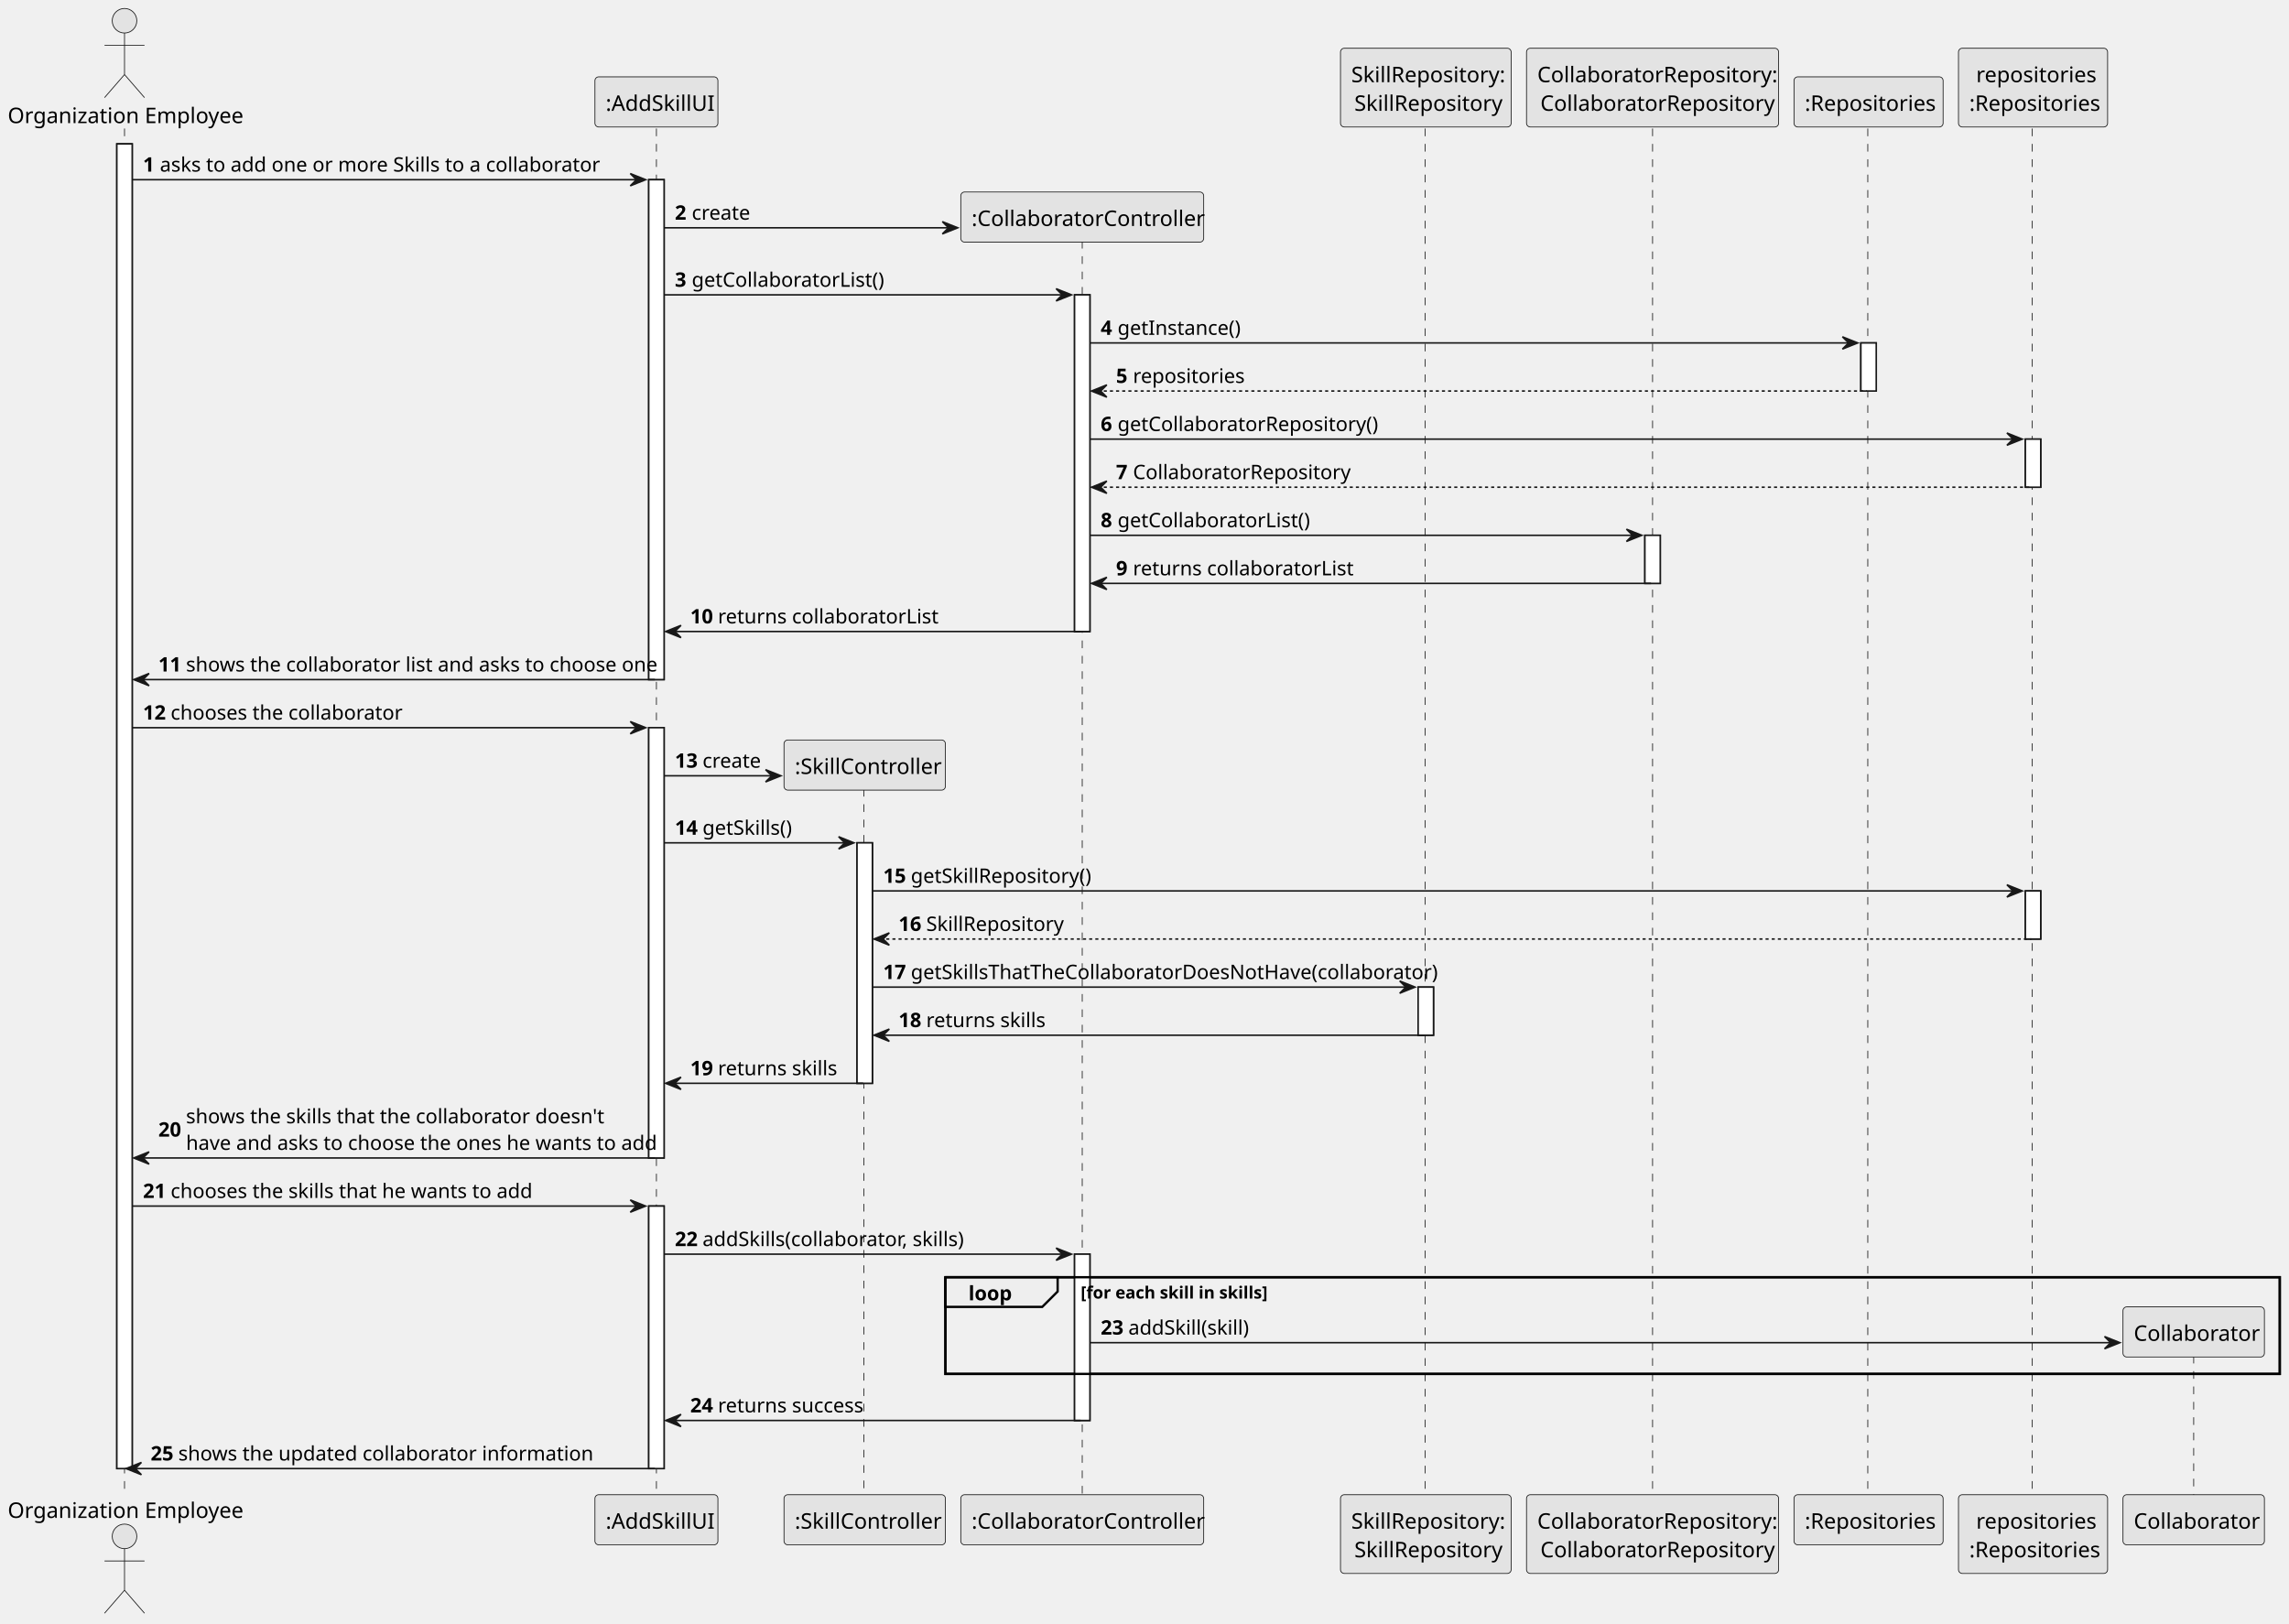
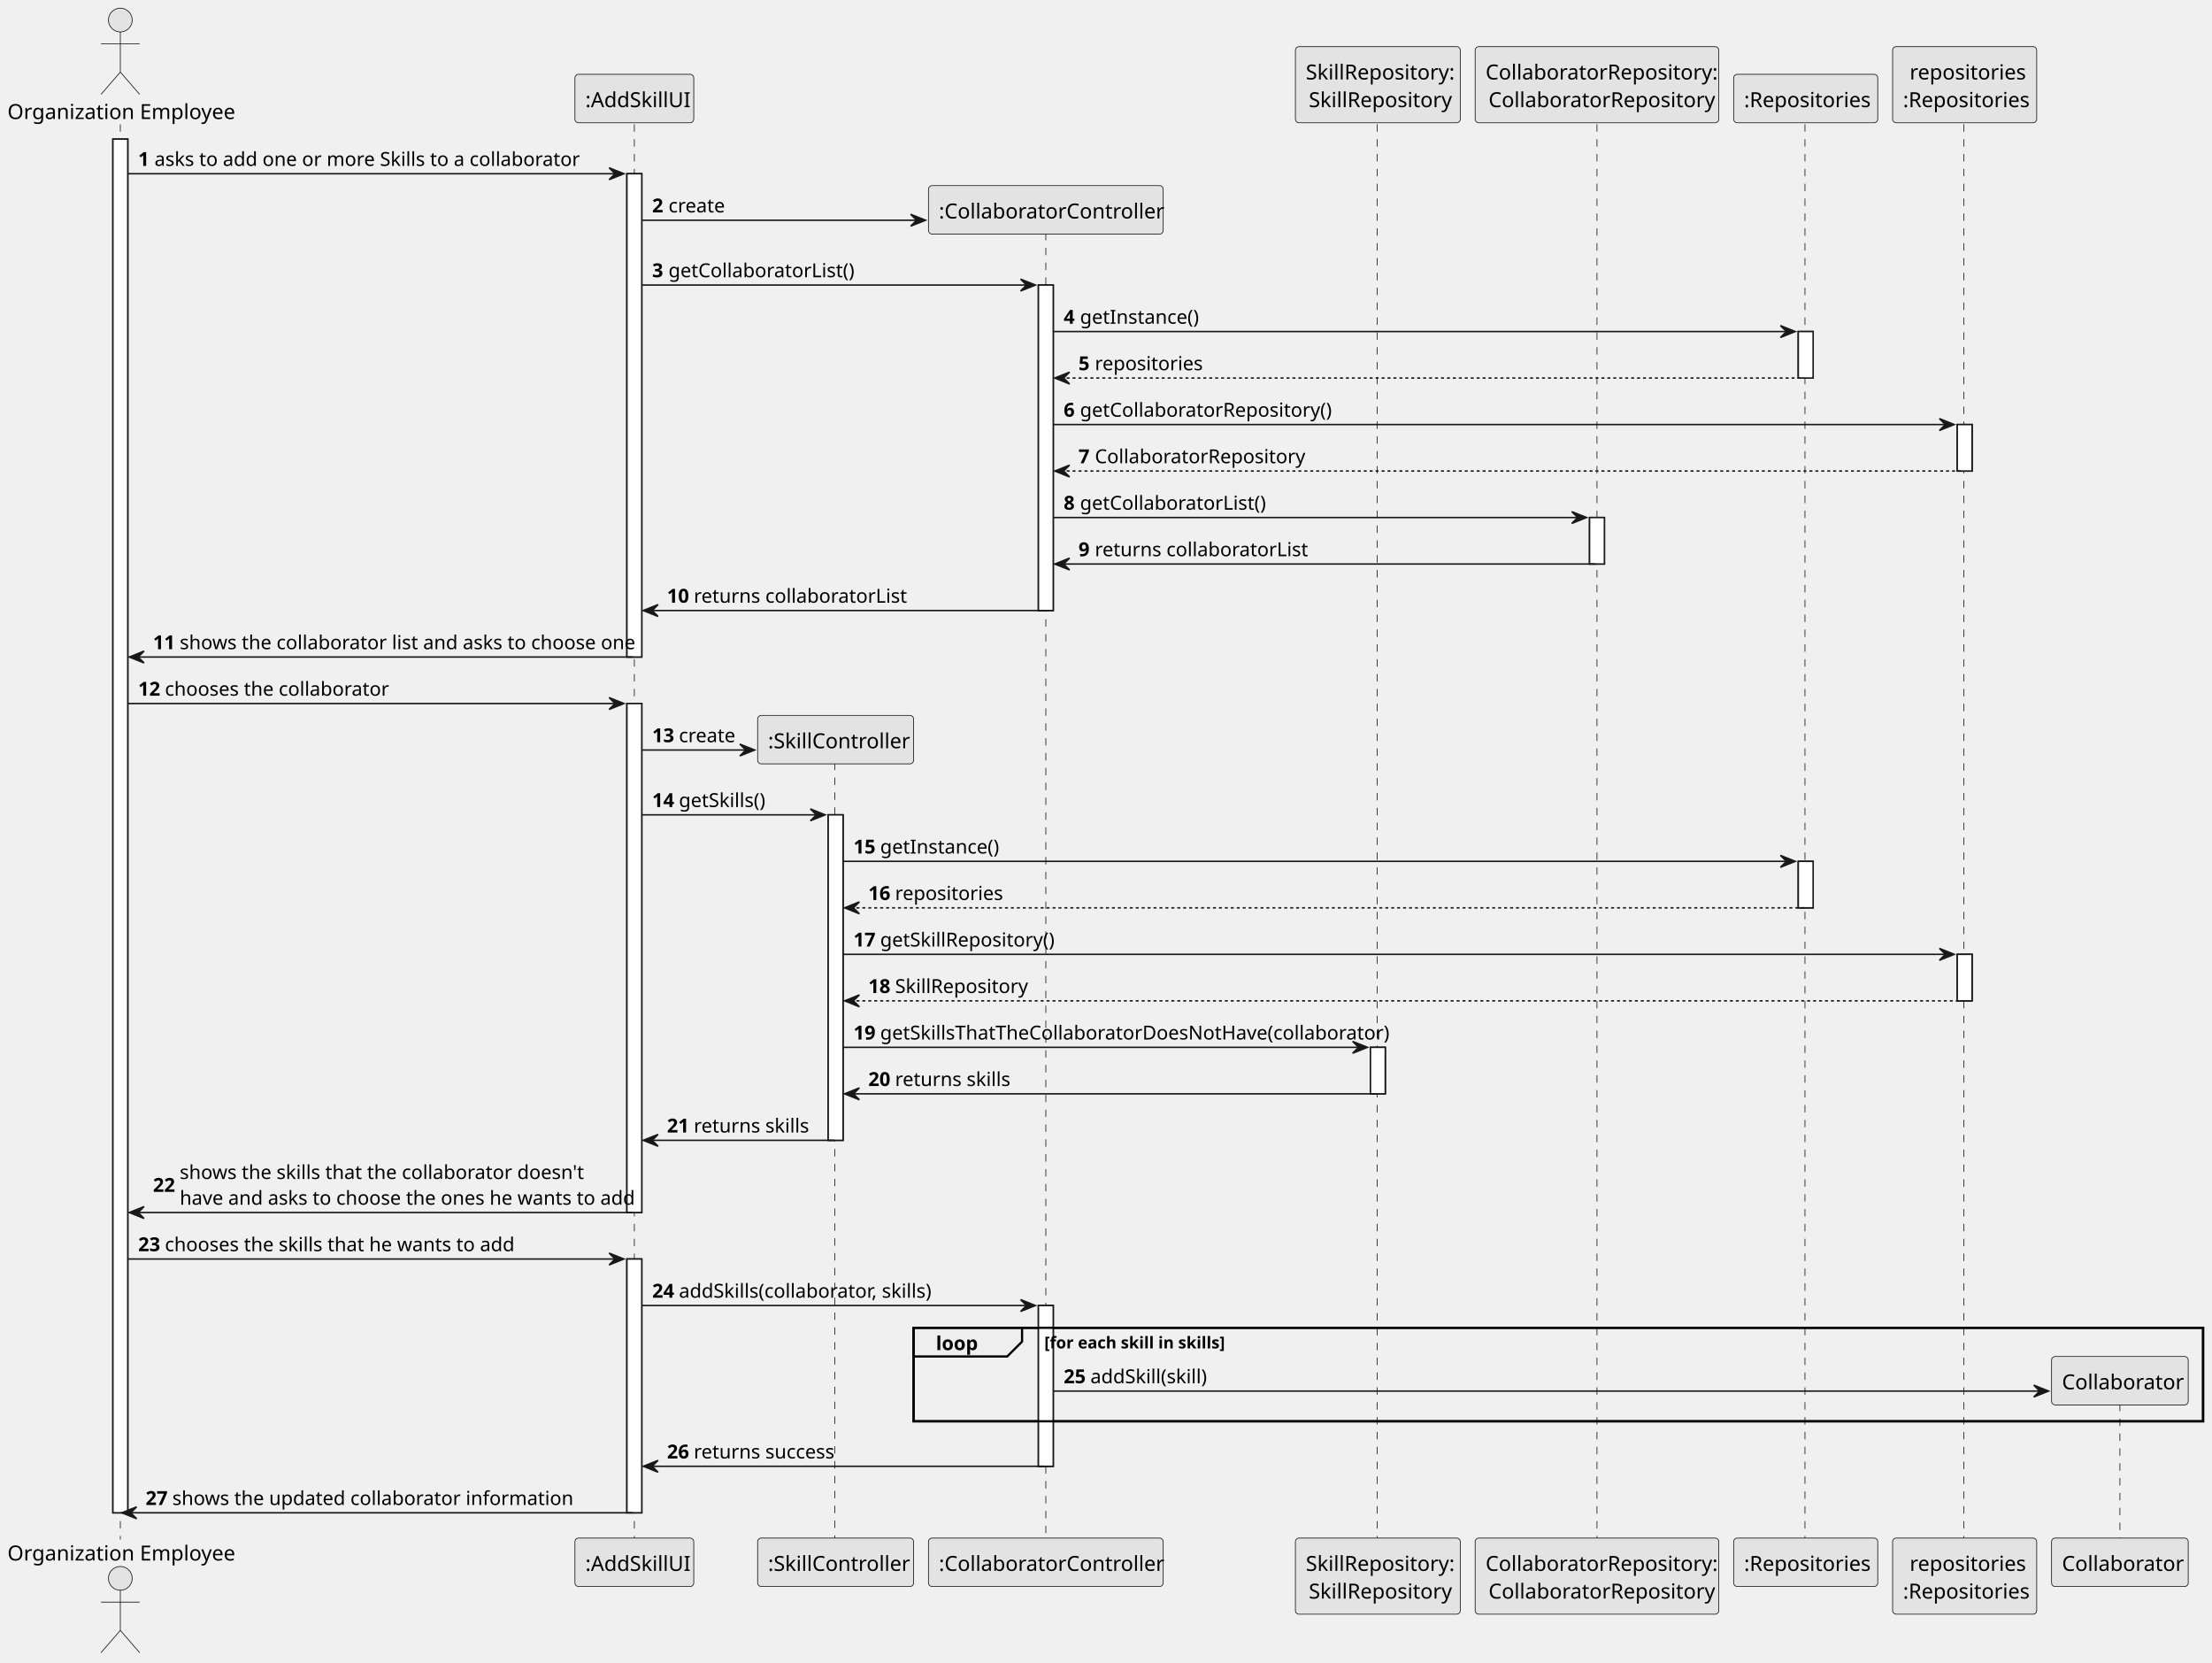
- <svg xmlns="http://www.w3.org/2000/svg" contentStyleType="text/css" height="1056px" preserveAspectRatio="none" style="width:1489px;height:1056px;background:#FFFFFF;" version="1.1" viewBox="0 0 1489 1056" width="1489px" zoomAndPan="magnify">
+ <svg xmlns="http://www.w3.org/2000/svg" contentStyleType="text/css" height="1119px" preserveAspectRatio="none" style="width:1489px;height:1119px;background:#FFFFFF;" version="1.1" viewBox="0 0 1489 1119" width="1489px" zoomAndPan="magnify">
  <defs />
  <g>
-     <rect fill="#FFFFFF" height="861.848" style="stroke:#181818;stroke-width:1.0;" width="10" x="76" y="93.621" />
+     <rect fill="#FFFFFF" height="924.43" style="stroke:#181818;stroke-width:1.0;" width="10" x="76" y="93.621" />
    <rect fill="#FFFFFF" height="325.24" style="stroke:#181818;stroke-width:1.0;" width="10" x="422" y="116.912" />
-     <rect fill="#FFFFFF" height="279.949" style="stroke:#181818;stroke-width:1.0;" width="10" x="422" y="473.443" />
-     <rect fill="#FFFFFF" height="170.785" style="stroke:#181818;stroke-width:1.0;" width="10" x="422" y="784.684" />
-     <rect fill="#FFFFFF" height="156.455" style="stroke:#181818;stroke-width:1.0;" width="10" x="557.5" y="548.356" />
+     <rect fill="#FFFFFF" height="342.531" style="stroke:#181818;stroke-width:1.0;" width="10" x="422" y="473.443" />
+     <rect fill="#FFFFFF" height="170.785" style="stroke:#181818;stroke-width:1.0;" width="10" x="422" y="847.266" />
+     <rect fill="#FFFFFF" height="219.037" style="stroke:#181818;stroke-width:1.0;" width="10" x="557.5" y="548.356" />
    <rect fill="#FFFFFF" height="219.037" style="stroke:#181818;stroke-width:1.0;" width="10" x="699" y="191.824" />
-     <rect fill="#FFFFFF" height="108.203" style="stroke:#181818;stroke-width:1.0;" width="10" x="699" y="815.975" />
-     <rect fill="#FFFFFF" height="31.291" style="stroke:#181818;stroke-width:1.0;" width="10" x="922.5" y="642.229" />
+     <rect fill="#FFFFFF" height="108.203" style="stroke:#181818;stroke-width:1.0;" width="10" x="699" y="878.557" />
+     <rect fill="#FFFFFF" height="31.291" style="stroke:#181818;stroke-width:1.0;" width="10" x="922.5" y="704.811" />
    <rect fill="#FFFFFF" height="31.291" style="stroke:#181818;stroke-width:1.0;" width="10" x="1070" y="348.279" />
    <rect fill="#FFFFFF" height="31.291" style="stroke:#181818;stroke-width:1.0;" width="10" x="1210.5" y="223.115" />
+     <rect fill="#FFFFFF" height="31.291" style="stroke:#181818;stroke-width:1.0;" width="10" x="1210.5" y="579.646" />
    <rect fill="#FFFFFF" height="31.291" style="stroke:#181818;stroke-width:1.0;" width="10" x="1317.5" y="285.697" />
-     <rect fill="#FFFFFF" height="31.291" style="stroke:#181818;stroke-width:1.0;" width="10" x="1317.5" y="579.646" />
-     <rect fill="none" height="62.912" style="stroke:#000000;stroke-width:1.5;" width="868" x="615" y="830.975" />
-     <line style="stroke:#181818;stroke-width:0.5;stroke-dasharray:5.0,5.0;" x1="81" x2="81" y1="83.621" y2="973.469" />
-     <line style="stroke:#181818;stroke-width:0.5;stroke-dasharray:5.0,5.0;" x1="427" x2="427" y1="83.621" y2="973.469" />
-     <line style="stroke:#181818;stroke-width:0.5;stroke-dasharray:5.0,5.0;" x1="562" x2="562" y1="513.254" y2="973.469" />
-     <line style="stroke:#181818;stroke-width:0.5;stroke-dasharray:5.0,5.0;" x1="704" x2="704" y1="156.723" y2="973.469" />
-     <line style="stroke:#181818;stroke-width:0.5;stroke-dasharray:5.0,5.0;" x1="927" x2="927" y1="83.621" y2="973.469" />
-     <line style="stroke:#181818;stroke-width:0.5;stroke-dasharray:5.0,5.0;" x1="1075" x2="1075" y1="83.621" y2="973.469" />
-     <line style="stroke:#181818;stroke-width:0.5;stroke-dasharray:5.0,5.0;" x1="1215" x2="1215" y1="83.621" y2="973.469" />
-     <line style="stroke:#181818;stroke-width:0.5;stroke-dasharray:5.0,5.0;" x1="1322" x2="1322" y1="83.621" y2="973.469" />
-     <line style="stroke:#181818;stroke-width:0.5;stroke-dasharray:5.0,5.0;" x1="1427" x2="1427" y1="882.076" y2="973.469" />
+     <rect fill="#FFFFFF" height="31.291" style="stroke:#181818;stroke-width:1.0;" width="10" x="1317.5" y="642.229" />
+     <rect fill="none" height="62.912" style="stroke:#000000;stroke-width:1.5;" width="868" x="615" y="893.557" />
+     <line style="stroke:#181818;stroke-width:0.5;stroke-dasharray:5.0,5.0;" x1="81" x2="81" y1="83.621" y2="1036.051" />
+     <line style="stroke:#181818;stroke-width:0.5;stroke-dasharray:5.0,5.0;" x1="427" x2="427" y1="83.621" y2="1036.051" />
+     <line style="stroke:#181818;stroke-width:0.5;stroke-dasharray:5.0,5.0;" x1="562" x2="562" y1="513.254" y2="1036.051" />
+     <line style="stroke:#181818;stroke-width:0.5;stroke-dasharray:5.0,5.0;" x1="704" x2="704" y1="156.723" y2="1036.051" />
+     <line style="stroke:#181818;stroke-width:0.5;stroke-dasharray:5.0,5.0;" x1="927" x2="927" y1="83.621" y2="1036.051" />
+     <line style="stroke:#181818;stroke-width:0.5;stroke-dasharray:5.0,5.0;" x1="1075" x2="1075" y1="83.621" y2="1036.051" />
+     <line style="stroke:#181818;stroke-width:0.5;stroke-dasharray:5.0,5.0;" x1="1215" x2="1215" y1="83.621" y2="1036.051" />
+     <line style="stroke:#181818;stroke-width:0.5;stroke-dasharray:5.0,5.0;" x1="1322" x2="1322" y1="83.621" y2="1036.051" />
+     <line style="stroke:#181818;stroke-width:0.5;stroke-dasharray:5.0,5.0;" x1="1427" x2="1427" y1="944.658" y2="1036.051" />
    <text fill="#000000" font-family="sans-serif" font-size="14" lengthAdjust="spacing" textLength="146" x="5" y="80.107">Organization Employee</text>
    <ellipse cx="81" cy="13.5" fill="#E3E3E3" rx="8" ry="8" style="stroke:#181818;stroke-width:0.5;" />
    <path d="M81,21.5 L81,48.5 M68,29.5 L94,29.5 M81,48.5 L68,63.5 M81,48.5 L94,63.5 " fill="none" style="stroke:#181818;stroke-width:0.5;" />
-     <text fill="#000000" font-family="sans-serif" font-size="14" lengthAdjust="spacing" textLength="146" x="5" y="987.576">Organization Employee</text>
-     <ellipse cx="81" cy="999.59" fill="#E3E3E3" rx="8" ry="8" style="stroke:#181818;stroke-width:0.5;" />
-     <path d="M81,1007.59 L81,1034.59 M68,1015.59 L94,1015.59 M81,1034.59 L68,1049.59 M81,1034.59 L94,1049.59 " fill="none" style="stroke:#181818;stroke-width:0.5;" />
+     <text fill="#000000" font-family="sans-serif" font-size="14" lengthAdjust="spacing" textLength="146" x="5" y="1050.158">Organization Employee</text>
+     <ellipse cx="81" cy="1062.172" fill="#E3E3E3" rx="8" ry="8" style="stroke:#181818;stroke-width:0.5;" />
+     <path d="M81,1070.172 L81,1097.172 M68,1078.172 L94,1078.172 M81,1097.172 L68,1112.172 M81,1097.172 L94,1112.172 " fill="none" style="stroke:#181818;stroke-width:0.5;" />
    <rect fill="#E3E3E3" height="32.621" rx="2.5" ry="2.5" style="stroke:#181818;stroke-width:0.5;" width="80" x="387" y="50" />
    <text fill="#000000" font-family="sans-serif" font-size="14" lengthAdjust="spacing" textLength="66" x="394" y="72.107">:AddSkillUI</text>
-     <rect fill="#E3E3E3" height="32.621" rx="2.5" ry="2.5" style="stroke:#181818;stroke-width:0.5;" width="80" x="387" y="972.469" />
-     <text fill="#000000" font-family="sans-serif" font-size="14" lengthAdjust="spacing" textLength="66" x="394" y="994.576">:AddSkillUI</text>
-     <rect fill="#E3E3E3" height="32.621" rx="2.5" ry="2.5" style="stroke:#181818;stroke-width:0.5;" width="105" x="510" y="972.469" />
-     <text fill="#000000" font-family="sans-serif" font-size="14" lengthAdjust="spacing" textLength="91" x="517" y="994.576">:SkillController</text>
-     <rect fill="#E3E3E3" height="32.621" rx="2.5" ry="2.5" style="stroke:#181818;stroke-width:0.5;" width="158" x="625" y="972.469" />
-     <text fill="#000000" font-family="sans-serif" font-size="14" lengthAdjust="spacing" textLength="144" x="632" y="994.576">:CollaboratorController</text>
+     <rect fill="#E3E3E3" height="32.621" rx="2.5" ry="2.5" style="stroke:#181818;stroke-width:0.5;" width="80" x="387" y="1035.051" />
+     <text fill="#000000" font-family="sans-serif" font-size="14" lengthAdjust="spacing" textLength="66" x="394" y="1057.158">:AddSkillUI</text>
+     <rect fill="#E3E3E3" height="32.621" rx="2.5" ry="2.5" style="stroke:#181818;stroke-width:0.5;" width="105" x="510" y="1035.051" />
+     <text fill="#000000" font-family="sans-serif" font-size="14" lengthAdjust="spacing" textLength="91" x="517" y="1057.158">:SkillController</text>
+     <rect fill="#E3E3E3" height="32.621" rx="2.5" ry="2.5" style="stroke:#181818;stroke-width:0.5;" width="158" x="625" y="1035.051" />
+     <text fill="#000000" font-family="sans-serif" font-size="14" lengthAdjust="spacing" textLength="144" x="632" y="1057.158">:CollaboratorController</text>
    <rect fill="#E3E3E3" height="51.242" rx="2.5" ry="2.5" style="stroke:#181818;stroke-width:0.5;" width="111" x="872" y="31.379" />
    <text fill="#000000" font-family="sans-serif" font-size="14" lengthAdjust="spacing" textLength="97" x="879" y="53.486">SkillRepository:</text>
    <text fill="#000000" font-family="sans-serif" font-size="14" lengthAdjust="spacing" textLength="93" x="881" y="72.107">SkillRepository</text>
-     <rect fill="#E3E3E3" height="51.242" rx="2.5" ry="2.5" style="stroke:#181818;stroke-width:0.5;" width="111" x="872" y="972.469" />
-     <text fill="#000000" font-family="sans-serif" font-size="14" lengthAdjust="spacing" textLength="97" x="879" y="994.576">SkillRepository:</text>
-     <text fill="#000000" font-family="sans-serif" font-size="14" lengthAdjust="spacing" textLength="93" x="881" y="1013.197">SkillRepository</text>
+     <rect fill="#E3E3E3" height="51.242" rx="2.5" ry="2.5" style="stroke:#181818;stroke-width:0.5;" width="111" x="872" y="1035.051" />
+     <text fill="#000000" font-family="sans-serif" font-size="14" lengthAdjust="spacing" textLength="97" x="879" y="1057.158">SkillRepository:</text>
+     <text fill="#000000" font-family="sans-serif" font-size="14" lengthAdjust="spacing" textLength="93" x="881" y="1075.779">SkillRepository</text>
    <rect fill="#E3E3E3" height="51.242" rx="2.5" ry="2.5" style="stroke:#181818;stroke-width:0.5;" width="164" x="993" y="31.379" />
    <text fill="#000000" font-family="sans-serif" font-size="14" lengthAdjust="spacing" textLength="150" x="1000" y="53.486">CollaboratorRepository:</text>
    <text fill="#000000" font-family="sans-serif" font-size="14" lengthAdjust="spacing" textLength="146" x="1002" y="72.107">CollaboratorRepository</text>
-     <rect fill="#E3E3E3" height="51.242" rx="2.5" ry="2.5" style="stroke:#181818;stroke-width:0.5;" width="164" x="993" y="972.469" />
-     <text fill="#000000" font-family="sans-serif" font-size="14" lengthAdjust="spacing" textLength="150" x="1000" y="994.576">CollaboratorRepository:</text>
-     <text fill="#000000" font-family="sans-serif" font-size="14" lengthAdjust="spacing" textLength="146" x="1002" y="1013.197">CollaboratorRepository</text>
+     <rect fill="#E3E3E3" height="51.242" rx="2.5" ry="2.5" style="stroke:#181818;stroke-width:0.5;" width="164" x="993" y="1035.051" />
+     <text fill="#000000" font-family="sans-serif" font-size="14" lengthAdjust="spacing" textLength="150" x="1000" y="1057.158">CollaboratorRepository:</text>
+     <text fill="#000000" font-family="sans-serif" font-size="14" lengthAdjust="spacing" textLength="146" x="1002" y="1075.779">CollaboratorRepository</text>
    <rect fill="#E3E3E3" height="32.621" rx="2.5" ry="2.5" style="stroke:#181818;stroke-width:0.5;" width="97" x="1167" y="50" />
    <text fill="#000000" font-family="sans-serif" font-size="14" lengthAdjust="spacing" textLength="83" x="1174" y="72.107">:Repositories</text>
-     <rect fill="#E3E3E3" height="32.621" rx="2.5" ry="2.5" style="stroke:#181818;stroke-width:0.5;" width="97" x="1167" y="972.469" />
-     <text fill="#000000" font-family="sans-serif" font-size="14" lengthAdjust="spacing" textLength="83" x="1174" y="994.576">:Repositories</text>
+     <rect fill="#E3E3E3" height="32.621" rx="2.5" ry="2.5" style="stroke:#181818;stroke-width:0.5;" width="97" x="1167" y="1035.051" />
+     <text fill="#000000" font-family="sans-serif" font-size="14" lengthAdjust="spacing" textLength="83" x="1174" y="1057.158">:Repositories</text>
    <rect fill="#E3E3E3" height="51.242" rx="2.5" ry="2.5" style="stroke:#181818;stroke-width:0.5;" width="97" x="1274" y="31.379" />
    <text fill="#000000" font-family="sans-serif" font-size="14" lengthAdjust="spacing" textLength="74" x="1285.5" y="53.486">repositories</text>
    <text fill="#000000" font-family="sans-serif" font-size="14" lengthAdjust="spacing" textLength="83" x="1281" y="72.107">:Repositories</text>
-     <rect fill="#E3E3E3" height="51.242" rx="2.5" ry="2.5" style="stroke:#181818;stroke-width:0.5;" width="97" x="1274" y="972.469" />
-     <text fill="#000000" font-family="sans-serif" font-size="14" lengthAdjust="spacing" textLength="74" x="1285.5" y="994.576">repositories</text>
-     <text fill="#000000" font-family="sans-serif" font-size="14" lengthAdjust="spacing" textLength="83" x="1281" y="1013.197">:Repositories</text>
-     <rect fill="#E3E3E3" height="32.621" rx="2.5" ry="2.5" style="stroke:#181818;stroke-width:0.5;" width="92" x="1381" y="972.469" />
-     <text fill="#000000" font-family="sans-serif" font-size="14" lengthAdjust="spacing" textLength="78" x="1388" y="994.576">Collaborator</text>
-     <rect fill="#FFFFFF" height="861.848" style="stroke:#181818;stroke-width:1.0;" width="10" x="76" y="93.621" />
+     <rect fill="#E3E3E3" height="51.242" rx="2.5" ry="2.5" style="stroke:#181818;stroke-width:0.5;" width="97" x="1274" y="1035.051" />
+     <text fill="#000000" font-family="sans-serif" font-size="14" lengthAdjust="spacing" textLength="74" x="1285.5" y="1057.158">repositories</text>
+     <text fill="#000000" font-family="sans-serif" font-size="14" lengthAdjust="spacing" textLength="83" x="1281" y="1075.779">:Repositories</text>
+     <rect fill="#E3E3E3" height="32.621" rx="2.5" ry="2.5" style="stroke:#181818;stroke-width:0.5;" width="92" x="1381" y="1035.051" />
+     <text fill="#000000" font-family="sans-serif" font-size="14" lengthAdjust="spacing" textLength="78" x="1388" y="1057.158">Collaborator</text>
+     <rect fill="#FFFFFF" height="924.43" style="stroke:#181818;stroke-width:1.0;" width="10" x="76" y="93.621" />
    <rect fill="#FFFFFF" height="325.24" style="stroke:#181818;stroke-width:1.0;" width="10" x="422" y="116.912" />
-     <rect fill="#FFFFFF" height="279.949" style="stroke:#181818;stroke-width:1.0;" width="10" x="422" y="473.443" />
-     <rect fill="#FFFFFF" height="170.785" style="stroke:#181818;stroke-width:1.0;" width="10" x="422" y="784.684" />
-     <rect fill="#FFFFFF" height="156.455" style="stroke:#181818;stroke-width:1.0;" width="10" x="557.5" y="548.356" />
+     <rect fill="#FFFFFF" height="342.531" style="stroke:#181818;stroke-width:1.0;" width="10" x="422" y="473.443" />
+     <rect fill="#FFFFFF" height="170.785" style="stroke:#181818;stroke-width:1.0;" width="10" x="422" y="847.266" />
+     <rect fill="#FFFFFF" height="219.037" style="stroke:#181818;stroke-width:1.0;" width="10" x="557.5" y="548.356" />
    <rect fill="#FFFFFF" height="219.037" style="stroke:#181818;stroke-width:1.0;" width="10" x="699" y="191.824" />
-     <rect fill="#FFFFFF" height="108.203" style="stroke:#181818;stroke-width:1.0;" width="10" x="699" y="815.975" />
-     <rect fill="#FFFFFF" height="31.291" style="stroke:#181818;stroke-width:1.0;" width="10" x="922.5" y="642.229" />
+     <rect fill="#FFFFFF" height="108.203" style="stroke:#181818;stroke-width:1.0;" width="10" x="699" y="878.557" />
+     <rect fill="#FFFFFF" height="31.291" style="stroke:#181818;stroke-width:1.0;" width="10" x="922.5" y="704.811" />
    <rect fill="#FFFFFF" height="31.291" style="stroke:#181818;stroke-width:1.0;" width="10" x="1070" y="348.279" />
    <rect fill="#FFFFFF" height="31.291" style="stroke:#181818;stroke-width:1.0;" width="10" x="1210.5" y="223.115" />
+     <rect fill="#FFFFFF" height="31.291" style="stroke:#181818;stroke-width:1.0;" width="10" x="1210.5" y="579.646" />
    <rect fill="#FFFFFF" height="31.291" style="stroke:#181818;stroke-width:1.0;" width="10" x="1317.5" y="285.697" />
-     <rect fill="#FFFFFF" height="31.291" style="stroke:#181818;stroke-width:1.0;" width="10" x="1317.5" y="579.646" />
+     <rect fill="#FFFFFF" height="31.291" style="stroke:#181818;stroke-width:1.0;" width="10" x="1317.5" y="642.229" />
    <polygon fill="#181818" points="410,112.912,420,116.912,410,120.912,414,116.912" style="stroke:#181818;stroke-width:1.0;" />
    <line style="stroke:#181818;stroke-width:1.0;" x1="86" x2="416" y1="116.912" y2="116.912" />
    <text fill="#000000" font-family="sans-serif" font-size="13" font-weight="bold" lengthAdjust="spacing" textLength="7" x="93" y="111.649">1</text>
    <text fill="#000000" font-family="sans-serif" font-size="13" lengthAdjust="spacing" textLength="274" x="104" y="111.649">asks to add one or more Skills to a collaborator</text>
    <polygon fill="#181818" points="613,144.203,623,148.203,613,152.203,617,148.203" style="stroke:#181818;stroke-width:1.0;" />
    <line style="stroke:#181818;stroke-width:1.0;" x1="432" x2="619" y1="148.203" y2="148.203" />
    <text fill="#000000" font-family="sans-serif" font-size="13" font-weight="bold" lengthAdjust="spacing" textLength="7" x="439" y="142.94">2</text>
    <text fill="#000000" font-family="sans-serif" font-size="13" lengthAdjust="spacing" textLength="36" x="450" y="142.94">create</text>
    <rect fill="#E3E3E3" height="32.621" rx="2.5" ry="2.5" style="stroke:#181818;stroke-width:0.5;" width="158" x="625" y="124.912" />
    <text fill="#000000" font-family="sans-serif" font-size="14" lengthAdjust="spacing" textLength="144" x="632" y="147.019">:CollaboratorController</text>
    <polygon fill="#181818" points="687,187.824,697,191.824,687,195.824,691,191.824" style="stroke:#181818;stroke-width:1.0;" />
    <line style="stroke:#181818;stroke-width:1.0;" x1="432" x2="693" y1="191.824" y2="191.824" />
    <text fill="#000000" font-family="sans-serif" font-size="13" font-weight="bold" lengthAdjust="spacing" textLength="7" x="439" y="186.561">3</text>
    <text fill="#000000" font-family="sans-serif" font-size="13" lengthAdjust="spacing" textLength="116" x="450" y="186.561">getCollaboratorList()</text>
    <polygon fill="#181818" points="1198.5,219.115,1208.5,223.115,1198.5,227.115,1202.5,223.115" style="stroke:#181818;stroke-width:1.0;" />
    <line style="stroke:#181818;stroke-width:1.0;" x1="709" x2="1204.5" y1="223.115" y2="223.115" />
    <text fill="#000000" font-family="sans-serif" font-size="13" font-weight="bold" lengthAdjust="spacing" textLength="7" x="716" y="217.852">4</text>
    <text fill="#000000" font-family="sans-serif" font-size="13" lengthAdjust="spacing" textLength="75" x="727" y="217.852">getInstance()</text>
    <polygon fill="#181818" points="720,250.406,710,254.406,720,258.406,716,254.406" style="stroke:#181818;stroke-width:1.0;" />
    <line style="stroke:#181818;stroke-width:1.0;stroke-dasharray:2.0,2.0;" x1="714" x2="1214.5" y1="254.406" y2="254.406" />
    <text fill="#000000" font-family="sans-serif" font-size="13" font-weight="bold" lengthAdjust="spacing" textLength="7" x="726" y="249.144">5</text>
    <text fill="#000000" font-family="sans-serif" font-size="13" lengthAdjust="spacing" textLength="67" x="737" y="249.144">repositories</text>
    <polygon fill="#181818" points="1305.5,281.697,1315.5,285.697,1305.5,289.697,1309.5,285.697" style="stroke:#181818;stroke-width:1.0;" />
    <line style="stroke:#181818;stroke-width:1.0;" x1="709" x2="1311.5" y1="285.697" y2="285.697" />
    <text fill="#000000" font-family="sans-serif" font-size="13" font-weight="bold" lengthAdjust="spacing" textLength="7" x="716" y="280.435">6</text>
    <text fill="#000000" font-family="sans-serif" font-size="13" lengthAdjust="spacing" textLength="157" x="727" y="280.435">getCollaboratorRepository()</text>
    <polygon fill="#181818" points="720,312.988,710,316.988,720,320.988,716,316.988" style="stroke:#181818;stroke-width:1.0;" />
    <line style="stroke:#181818;stroke-width:1.0;stroke-dasharray:2.0,2.0;" x1="714" x2="1321.5" y1="316.988" y2="316.988" />
    <text fill="#000000" font-family="sans-serif" font-size="13" font-weight="bold" lengthAdjust="spacing" textLength="7" x="726" y="311.726">7</text>
    <text fill="#000000" font-family="sans-serif" font-size="13" lengthAdjust="spacing" textLength="131" x="737" y="311.726">CollaboratorRepository</text>
    <polygon fill="#181818" points="1058,344.279,1068,348.279,1058,352.279,1062,348.279" style="stroke:#181818;stroke-width:1.0;" />
    <line style="stroke:#181818;stroke-width:1.0;" x1="709" x2="1064" y1="348.279" y2="348.279" />
    <text fill="#000000" font-family="sans-serif" font-size="13" font-weight="bold" lengthAdjust="spacing" textLength="7" x="716" y="343.017">8</text>
    <text fill="#000000" font-family="sans-serif" font-size="13" lengthAdjust="spacing" textLength="116" x="727" y="343.017">getCollaboratorList()</text>
    <polygon fill="#181818" points="720,375.57,710,379.57,720,383.57,716,379.57" style="stroke:#181818;stroke-width:1.0;" />
    <line style="stroke:#181818;stroke-width:1.0;" x1="714" x2="1074" y1="379.57" y2="379.57" />
    <text fill="#000000" font-family="sans-serif" font-size="13" font-weight="bold" lengthAdjust="spacing" textLength="7" x="726" y="374.308">9</text>
    <text fill="#000000" font-family="sans-serif" font-size="13" lengthAdjust="spacing" textLength="132" x="737" y="374.308">returns collaboratorList</text>
    <polygon fill="#181818" points="443,406.861,433,410.861,443,414.861,439,410.861" style="stroke:#181818;stroke-width:1.0;" />
    <line style="stroke:#181818;stroke-width:1.0;" x1="437" x2="703" y1="410.861" y2="410.861" />
    <text fill="#000000" font-family="sans-serif" font-size="13" font-weight="bold" lengthAdjust="spacing" textLength="14" x="449" y="405.599">10</text>
    <text fill="#000000" font-family="sans-serif" font-size="13" lengthAdjust="spacing" textLength="132" x="467" y="405.599">returns collaboratorList</text>
    <polygon fill="#181818" points="97,438.152,87,442.152,97,446.152,93,442.152" style="stroke:#181818;stroke-width:1.0;" />
    <line style="stroke:#181818;stroke-width:1.0;" x1="91" x2="426" y1="442.152" y2="442.152" />
    <text fill="#000000" font-family="sans-serif" font-size="13" font-weight="bold" lengthAdjust="spacing" textLength="14" x="103" y="436.89">11</text>
    <text fill="#000000" font-family="sans-serif" font-size="13" lengthAdjust="spacing" textLength="294" x="121" y="436.89">shows the collaborator list and asks to choose one</text>
    <polygon fill="#181818" points="410,469.443,420,473.443,410,477.443,414,473.443" style="stroke:#181818;stroke-width:1.0;" />
    <line style="stroke:#181818;stroke-width:1.0;" x1="86" x2="416" y1="473.443" y2="473.443" />
    <text fill="#000000" font-family="sans-serif" font-size="13" font-weight="bold" lengthAdjust="spacing" textLength="14" x="93" y="468.181">12</text>
    <text fill="#000000" font-family="sans-serif" font-size="13" lengthAdjust="spacing" textLength="142" x="111" y="468.181">chooses the collaborator</text>
    <polygon fill="#181818" points="498,500.734,508,504.734,498,508.734,502,504.734" style="stroke:#181818;stroke-width:1.0;" />
    <line style="stroke:#181818;stroke-width:1.0;" x1="432" x2="504" y1="504.734" y2="504.734" />
    <text fill="#000000" font-family="sans-serif" font-size="13" font-weight="bold" lengthAdjust="spacing" textLength="14" x="439" y="499.472">13</text>
    <text fill="#000000" font-family="sans-serif" font-size="13" lengthAdjust="spacing" textLength="36" x="457" y="499.472">create</text>
    <rect fill="#E3E3E3" height="32.621" rx="2.5" ry="2.5" style="stroke:#181818;stroke-width:0.5;" width="105" x="510" y="481.443" />
    <text fill="#000000" font-family="sans-serif" font-size="14" lengthAdjust="spacing" textLength="91" x="517" y="503.551">:SkillController</text>
    <polygon fill="#181818" points="545.5,544.356,555.5,548.356,545.5,552.356,549.5,548.356" style="stroke:#181818;stroke-width:1.0;" />
    <line style="stroke:#181818;stroke-width:1.0;" x1="432" x2="551.5" y1="548.356" y2="548.356" />
    <text fill="#000000" font-family="sans-serif" font-size="13" font-weight="bold" lengthAdjust="spacing" textLength="14" x="439" y="543.093">14</text>
    <text fill="#000000" font-family="sans-serif" font-size="13" lengthAdjust="spacing" textLength="58" x="457" y="543.093">getSkills()</text>
-     <polygon fill="#181818" points="1305.5,575.646,1315.5,579.646,1305.5,583.646,1309.5,579.646" style="stroke:#181818;stroke-width:1.0;" />
-     <line style="stroke:#181818;stroke-width:1.0;" x1="567.5" x2="1311.5" y1="579.646" y2="579.646" />
+     <polygon fill="#181818" points="1198.5,575.646,1208.5,579.646,1198.5,583.646,1202.5,579.646" style="stroke:#181818;stroke-width:1.0;" />
+     <line style="stroke:#181818;stroke-width:1.0;" x1="567.5" x2="1204.5" y1="579.646" y2="579.646" />
    <text fill="#000000" font-family="sans-serif" font-size="13" font-weight="bold" lengthAdjust="spacing" textLength="14" x="574.5" y="574.384">15</text>
-     <text fill="#000000" font-family="sans-serif" font-size="13" lengthAdjust="spacing" textLength="113" x="592.5" y="574.384">getSkillRepository()</text>
+     <text fill="#000000" font-family="sans-serif" font-size="13" lengthAdjust="spacing" textLength="75" x="592.5" y="574.384">getInstance()</text>
    <polygon fill="#181818" points="578.5,606.938,568.5,610.938,578.5,614.938,574.5,610.938" style="stroke:#181818;stroke-width:1.0;" />
-     <line style="stroke:#181818;stroke-width:1.0;stroke-dasharray:2.0,2.0;" x1="572.5" x2="1321.5" y1="610.938" y2="610.938" />
+     <line style="stroke:#181818;stroke-width:1.0;stroke-dasharray:2.0,2.0;" x1="572.5" x2="1214.5" y1="610.938" y2="610.938" />
    <text fill="#000000" font-family="sans-serif" font-size="13" font-weight="bold" lengthAdjust="spacing" textLength="14" x="584.5" y="605.675">16</text>
-     <text fill="#000000" font-family="sans-serif" font-size="13" lengthAdjust="spacing" textLength="87" x="602.5" y="605.675">SkillRepository</text>
-     <polygon fill="#181818" points="910.5,638.229,920.5,642.229,910.5,646.229,914.5,642.229" style="stroke:#181818;stroke-width:1.0;" />
-     <line style="stroke:#181818;stroke-width:1.0;" x1="567.5" x2="916.5" y1="642.229" y2="642.229" />
+     <text fill="#000000" font-family="sans-serif" font-size="13" lengthAdjust="spacing" textLength="67" x="602.5" y="605.675">repositories</text>
+     <polygon fill="#181818" points="1305.5,638.229,1315.5,642.229,1305.5,646.229,1309.5,642.229" style="stroke:#181818;stroke-width:1.0;" />
+     <line style="stroke:#181818;stroke-width:1.0;" x1="567.5" x2="1311.5" y1="642.229" y2="642.229" />
    <text fill="#000000" font-family="sans-serif" font-size="13" font-weight="bold" lengthAdjust="spacing" textLength="14" x="574.5" y="636.966">17</text>
-     <text fill="#000000" font-family="sans-serif" font-size="13" lengthAdjust="spacing" textLength="318" x="592.5" y="636.966">getSkillsThatTheCollaboratorDoesNotHave(collaborator)</text>
+     <text fill="#000000" font-family="sans-serif" font-size="13" lengthAdjust="spacing" textLength="113" x="592.5" y="636.966">getSkillRepository()</text>
    <polygon fill="#181818" points="578.5,669.519,568.5,673.519,578.5,677.519,574.5,673.519" style="stroke:#181818;stroke-width:1.0;" />
-     <line style="stroke:#181818;stroke-width:1.0;" x1="572.5" x2="926.5" y1="673.519" y2="673.519" />
+     <line style="stroke:#181818;stroke-width:1.0;stroke-dasharray:2.0,2.0;" x1="572.5" x2="1321.5" y1="673.519" y2="673.519" />
    <text fill="#000000" font-family="sans-serif" font-size="13" font-weight="bold" lengthAdjust="spacing" textLength="14" x="584.5" y="668.257">18</text>
-     <text fill="#000000" font-family="sans-serif" font-size="13" lengthAdjust="spacing" textLength="74" x="602.5" y="668.257">returns skills</text>
-     <polygon fill="#181818" points="443,700.811,433,704.811,443,708.811,439,704.811" style="stroke:#181818;stroke-width:1.0;" />
-     <line style="stroke:#181818;stroke-width:1.0;" x1="437" x2="561.5" y1="704.811" y2="704.811" />
-     <text fill="#000000" font-family="sans-serif" font-size="13" font-weight="bold" lengthAdjust="spacing" textLength="14" x="449" y="699.548">19</text>
-     <text fill="#000000" font-family="sans-serif" font-size="13" lengthAdjust="spacing" textLength="74" x="467" y="699.548">returns skills</text>
-     <polygon fill="#181818" points="97,749.393,87,753.393,97,757.393,93,753.393" style="stroke:#181818;stroke-width:1.0;" />
-     <line style="stroke:#181818;stroke-width:1.0;" x1="91" x2="426" y1="753.393" y2="753.393" />
-     <text fill="#000000" font-family="sans-serif" font-size="13" font-weight="bold" lengthAdjust="spacing" textLength="14" x="103" y="739.484">20</text>
-     <text fill="#000000" font-family="sans-serif" font-size="13" lengthAdjust="spacing" textLength="257" x="121" y="730.839">shows the skills that the collaborator doesn't</text>
-     <text fill="#000000" font-family="sans-serif" font-size="13" lengthAdjust="spacing" textLength="294" x="121" y="748.13">have and asks to choose the ones he wants to add</text>
-     <polygon fill="#181818" points="410,780.684,420,784.684,410,788.684,414,784.684" style="stroke:#181818;stroke-width:1.0;" />
-     <line style="stroke:#181818;stroke-width:1.0;" x1="86" x2="416" y1="784.684" y2="784.684" />
-     <text fill="#000000" font-family="sans-serif" font-size="13" font-weight="bold" lengthAdjust="spacing" textLength="14" x="93" y="779.421">21</text>
-     <text fill="#000000" font-family="sans-serif" font-size="13" lengthAdjust="spacing" textLength="227" x="111" y="779.421">chooses the skills that he wants to add</text>
-     <polygon fill="#181818" points="687,811.975,697,815.975,687,819.975,691,815.975" style="stroke:#181818;stroke-width:1.0;" />
-     <line style="stroke:#181818;stroke-width:1.0;" x1="432" x2="693" y1="815.975" y2="815.975" />
-     <text fill="#000000" font-family="sans-serif" font-size="13" font-weight="bold" lengthAdjust="spacing" textLength="14" x="439" y="810.712">22</text>
-     <text fill="#000000" font-family="sans-serif" font-size="13" lengthAdjust="spacing" textLength="166" x="457" y="810.712">addSkills(collaborator, skills)</text>
-     <path d="M615,830.975 L688,830.975 L688,840.266 L678,850.266 L615,850.266 L615,830.975 " fill="#EEEEEE" style="stroke:#000000;stroke-width:1.5;" />
-     <rect fill="none" height="62.912" style="stroke:#000000;stroke-width:1.5;" width="868" x="615" y="830.975" />
-     <text fill="#000000" font-family="sans-serif" font-size="13" font-weight="bold" lengthAdjust="spacing" textLength="28" x="630" y="846.003">loop</text>
-     <text fill="#000000" font-family="sans-serif" font-size="11" font-weight="bold" lengthAdjust="spacing" textLength="125" x="703" y="844.845">[for each skill in skills]</text>
-     <polygon fill="#181818" points="1369,869.557,1379,873.557,1369,877.557,1373,873.557" style="stroke:#181818;stroke-width:1.0;" />
-     <line style="stroke:#181818;stroke-width:1.0;" x1="709" x2="1375" y1="873.557" y2="873.557" />
-     <text fill="#000000" font-family="sans-serif" font-size="13" font-weight="bold" lengthAdjust="spacing" textLength="14" x="716" y="868.294">23</text>
-     <text fill="#000000" font-family="sans-serif" font-size="13" lengthAdjust="spacing" textLength="77" x="734" y="868.294">addSkill(skill)</text>
-     <rect fill="#E3E3E3" height="32.621" rx="2.5" ry="2.5" style="stroke:#181818;stroke-width:0.5;" width="92" x="1381" y="850.266" />
-     <text fill="#000000" font-family="sans-serif" font-size="14" lengthAdjust="spacing" textLength="78" x="1388" y="872.373">Collaborator</text>
-     <polygon fill="#181818" points="443,920.178,433,924.178,443,928.178,439,924.178" style="stroke:#181818;stroke-width:1.0;" />
-     <line style="stroke:#181818;stroke-width:1.0;" x1="437" x2="703" y1="924.178" y2="924.178" />
-     <text fill="#000000" font-family="sans-serif" font-size="13" font-weight="bold" lengthAdjust="spacing" textLength="14" x="449" y="918.915">24</text>
-     <text fill="#000000" font-family="sans-serif" font-size="13" lengthAdjust="spacing" textLength="93" x="467" y="918.915">returns success</text>
-     <polygon fill="#181818" points="92,951.469,82,955.469,92,959.469,88,955.469" style="stroke:#181818;stroke-width:1.0;" />
-     <line style="stroke:#181818;stroke-width:1.0;" x1="86" x2="426" y1="955.469" y2="955.469" />
-     <text fill="#000000" font-family="sans-serif" font-size="13" font-weight="bold" lengthAdjust="spacing" textLength="14" x="98" y="950.206">25</text>
-     <text fill="#000000" font-family="sans-serif" font-size="13" lengthAdjust="spacing" textLength="247" x="116" y="950.206">shows the updated collaborator information</text>
+     <text fill="#000000" font-family="sans-serif" font-size="13" lengthAdjust="spacing" textLength="87" x="602.5" y="668.257">SkillRepository</text>
+     <polygon fill="#181818" points="910.5,700.811,920.5,704.811,910.5,708.811,914.5,704.811" style="stroke:#181818;stroke-width:1.0;" />
+     <line style="stroke:#181818;stroke-width:1.0;" x1="567.5" x2="916.5" y1="704.811" y2="704.811" />
+     <text fill="#000000" font-family="sans-serif" font-size="13" font-weight="bold" lengthAdjust="spacing" textLength="14" x="574.5" y="699.548">19</text>
+     <text fill="#000000" font-family="sans-serif" font-size="13" lengthAdjust="spacing" textLength="318" x="592.5" y="699.548">getSkillsThatTheCollaboratorDoesNotHave(collaborator)</text>
+     <polygon fill="#181818" points="578.5,732.102,568.5,736.102,578.5,740.102,574.5,736.102" style="stroke:#181818;stroke-width:1.0;" />
+     <line style="stroke:#181818;stroke-width:1.0;" x1="572.5" x2="926.5" y1="736.102" y2="736.102" />
+     <text fill="#000000" font-family="sans-serif" font-size="13" font-weight="bold" lengthAdjust="spacing" textLength="14" x="584.5" y="730.839">20</text>
+     <text fill="#000000" font-family="sans-serif" font-size="13" lengthAdjust="spacing" textLength="74" x="602.5" y="730.839">returns skills</text>
+     <polygon fill="#181818" points="443,763.393,433,767.393,443,771.393,439,767.393" style="stroke:#181818;stroke-width:1.0;" />
+     <line style="stroke:#181818;stroke-width:1.0;" x1="437" x2="561.5" y1="767.393" y2="767.393" />
+     <text fill="#000000" font-family="sans-serif" font-size="13" font-weight="bold" lengthAdjust="spacing" textLength="14" x="449" y="762.13">21</text>
+     <text fill="#000000" font-family="sans-serif" font-size="13" lengthAdjust="spacing" textLength="74" x="467" y="762.13">returns skills</text>
+     <polygon fill="#181818" points="97,811.975,87,815.975,97,819.975,93,815.975" style="stroke:#181818;stroke-width:1.0;" />
+     <line style="stroke:#181818;stroke-width:1.0;" x1="91" x2="426" y1="815.975" y2="815.975" />
+     <text fill="#000000" font-family="sans-serif" font-size="13" font-weight="bold" lengthAdjust="spacing" textLength="14" x="103" y="802.066">22</text>
+     <text fill="#000000" font-family="sans-serif" font-size="13" lengthAdjust="spacing" textLength="257" x="121" y="793.421">shows the skills that the collaborator doesn't</text>
+     <text fill="#000000" font-family="sans-serif" font-size="13" lengthAdjust="spacing" textLength="294" x="121" y="810.712">have and asks to choose the ones he wants to add</text>
+     <polygon fill="#181818" points="410,843.266,420,847.266,410,851.266,414,847.266" style="stroke:#181818;stroke-width:1.0;" />
+     <line style="stroke:#181818;stroke-width:1.0;" x1="86" x2="416" y1="847.266" y2="847.266" />
+     <text fill="#000000" font-family="sans-serif" font-size="13" font-weight="bold" lengthAdjust="spacing" textLength="14" x="93" y="842.003">23</text>
+     <text fill="#000000" font-family="sans-serif" font-size="13" lengthAdjust="spacing" textLength="227" x="111" y="842.003">chooses the skills that he wants to add</text>
+     <polygon fill="#181818" points="687,874.557,697,878.557,687,882.557,691,878.557" style="stroke:#181818;stroke-width:1.0;" />
+     <line style="stroke:#181818;stroke-width:1.0;" x1="432" x2="693" y1="878.557" y2="878.557" />
+     <text fill="#000000" font-family="sans-serif" font-size="13" font-weight="bold" lengthAdjust="spacing" textLength="14" x="439" y="873.294">24</text>
+     <text fill="#000000" font-family="sans-serif" font-size="13" lengthAdjust="spacing" textLength="166" x="457" y="873.294">addSkills(collaborator, skills)</text>
+     <path d="M615,893.557 L688,893.557 L688,902.848 L678,912.848 L615,912.848 L615,893.557 " fill="#EEEEEE" style="stroke:#000000;stroke-width:1.5;" />
+     <rect fill="none" height="62.912" style="stroke:#000000;stroke-width:1.5;" width="868" x="615" y="893.557" />
+     <text fill="#000000" font-family="sans-serif" font-size="13" font-weight="bold" lengthAdjust="spacing" textLength="28" x="630" y="908.585">loop</text>
+     <text fill="#000000" font-family="sans-serif" font-size="11" font-weight="bold" lengthAdjust="spacing" textLength="125" x="703" y="907.427">[for each skill in skills]</text>
+     <polygon fill="#181818" points="1369,932.139,1379,936.139,1369,940.139,1373,936.139" style="stroke:#181818;stroke-width:1.0;" />
+     <line style="stroke:#181818;stroke-width:1.0;" x1="709" x2="1375" y1="936.139" y2="936.139" />
+     <text fill="#000000" font-family="sans-serif" font-size="13" font-weight="bold" lengthAdjust="spacing" textLength="14" x="716" y="930.876">25</text>
+     <text fill="#000000" font-family="sans-serif" font-size="13" lengthAdjust="spacing" textLength="77" x="734" y="930.876">addSkill(skill)</text>
+     <rect fill="#E3E3E3" height="32.621" rx="2.5" ry="2.5" style="stroke:#181818;stroke-width:0.5;" width="92" x="1381" y="912.848" />
+     <text fill="#000000" font-family="sans-serif" font-size="14" lengthAdjust="spacing" textLength="78" x="1388" y="934.955">Collaborator</text>
+     <polygon fill="#181818" points="443,982.76,433,986.76,443,990.76,439,986.76" style="stroke:#181818;stroke-width:1.0;" />
+     <line style="stroke:#181818;stroke-width:1.0;" x1="437" x2="703" y1="986.76" y2="986.76" />
+     <text fill="#000000" font-family="sans-serif" font-size="13" font-weight="bold" lengthAdjust="spacing" textLength="14" x="449" y="981.497">26</text>
+     <text fill="#000000" font-family="sans-serif" font-size="13" lengthAdjust="spacing" textLength="93" x="467" y="981.497">returns success</text>
+     <polygon fill="#181818" points="92,1014.051,82,1018.051,92,1022.051,88,1018.051" style="stroke:#181818;stroke-width:1.0;" />
+     <line style="stroke:#181818;stroke-width:1.0;" x1="86" x2="426" y1="1018.051" y2="1018.051" />
+     <text fill="#000000" font-family="sans-serif" font-size="13" font-weight="bold" lengthAdjust="spacing" textLength="14" x="98" y="1012.788">27</text>
+     <text fill="#000000" font-family="sans-serif" font-size="13" lengthAdjust="spacing" textLength="247" x="116" y="1012.788">shows the updated collaborator information</text>
  </g>
</svg>
